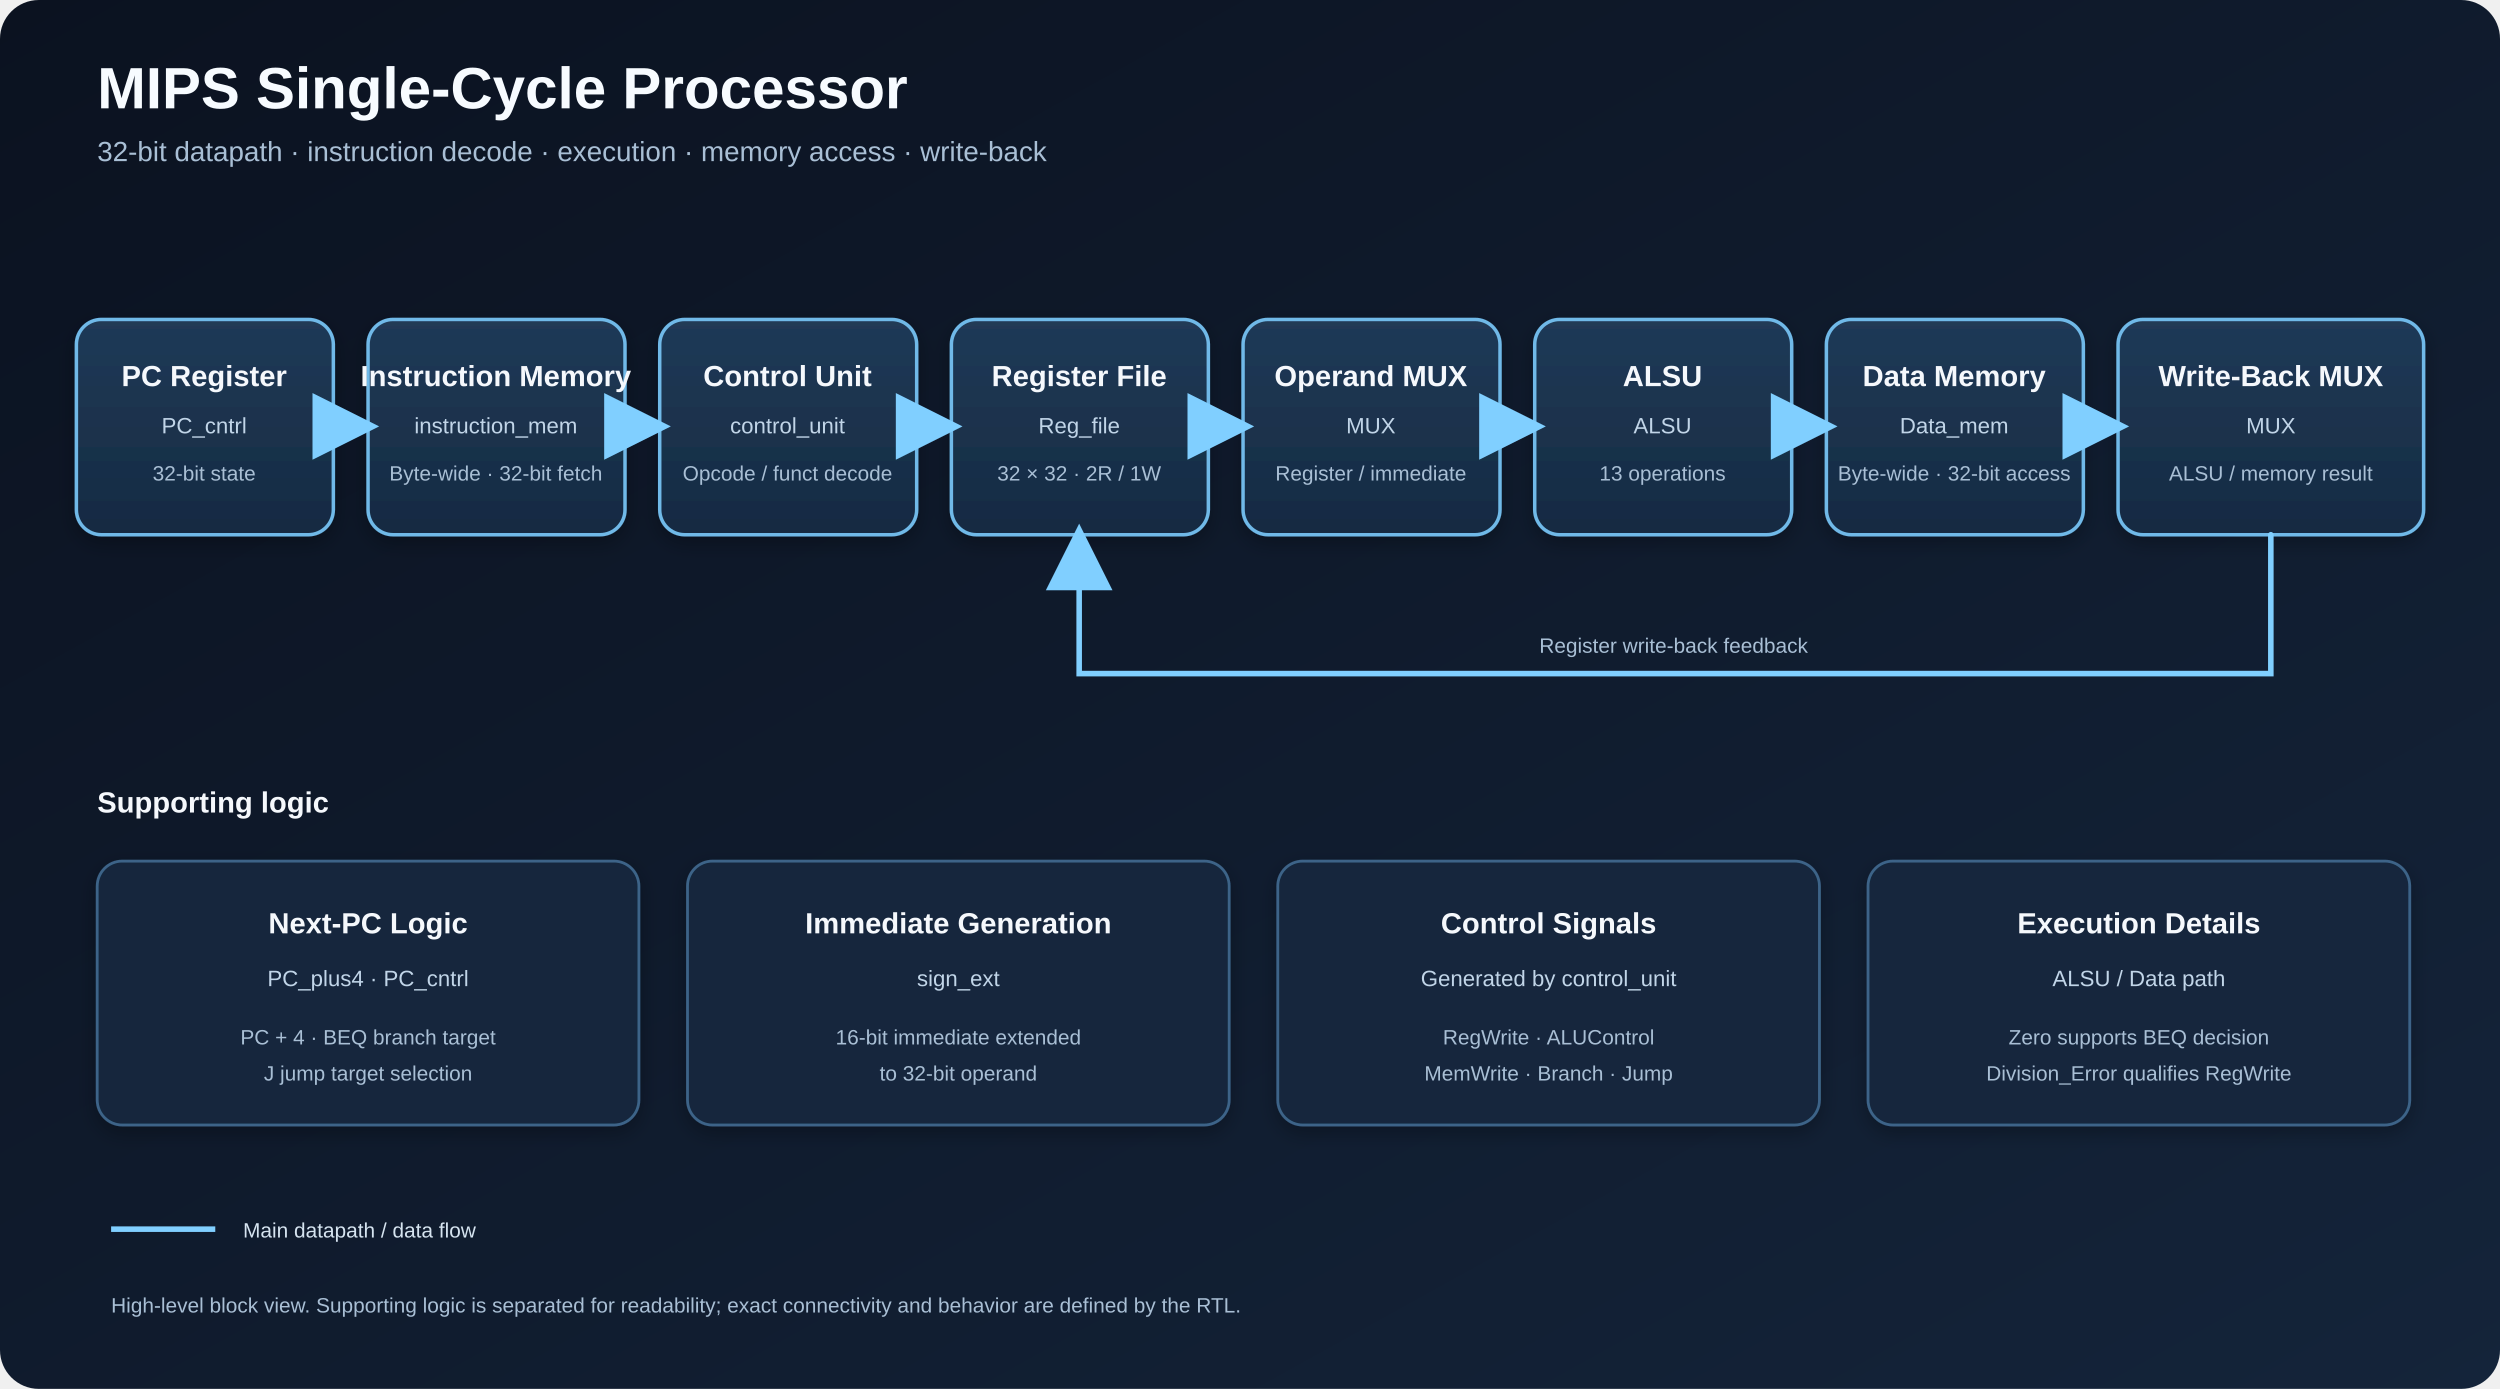
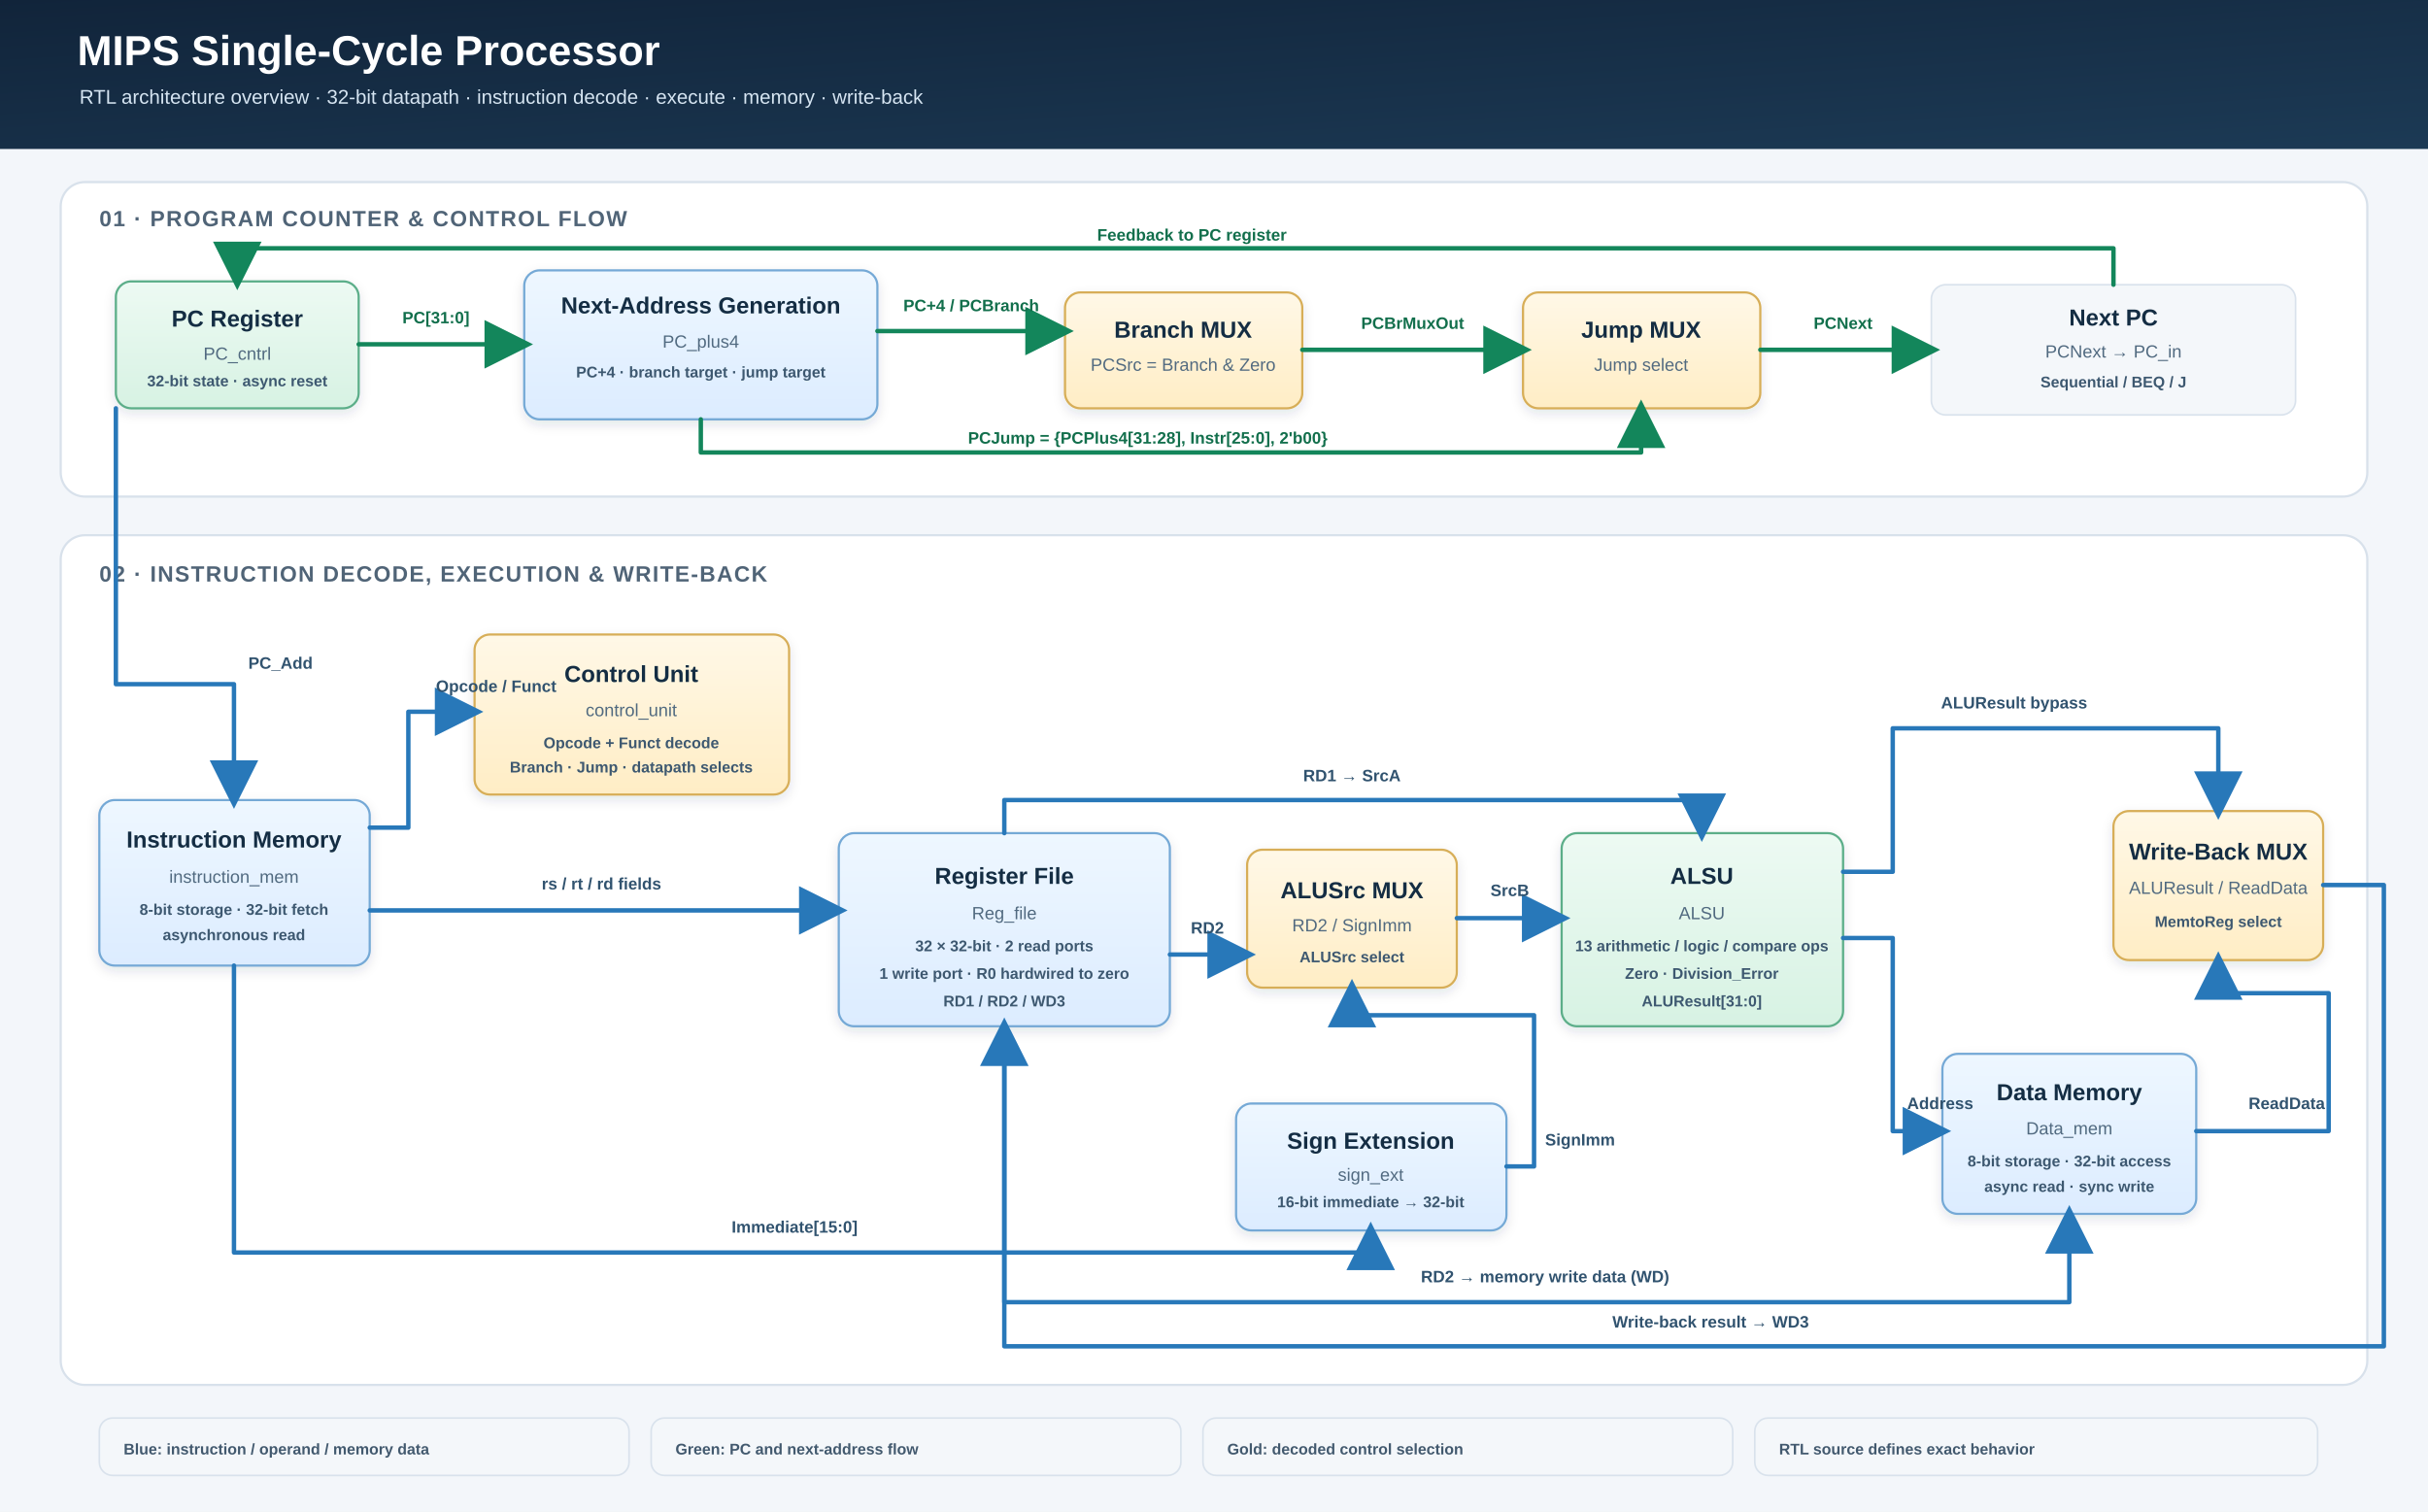
- <svg xmlns="http://www.w3.org/2000/svg" width="1800" height="1000" viewBox="0 0 1800 1000">
+ <svg xmlns="http://www.w3.org/2000/svg" width="2200" height="1370" viewBox="0 0 2200 1370">
  <defs>
-     <linearGradient id="bg" x1="0" y1="0" x2="1" y2="1">
-       <stop stop-color="#0b1220" />
-       <stop offset="1" stop-color="#14243a" />
+     <linearGradient id="header" x1="0" y1="0" x2="1" y2="1">
+       <stop offset="0" stop-color="#11243a" />
+       <stop offset="1" stop-color="#1c3a55" />
    </linearGradient>
-     <linearGradient id="card" x1="0" y1="0" x2="0" y2="1">
-       <stop stop-color="#203a57" />
-       <stop offset="1" stop-color="#152a42" />
+     <linearGradient id="blue" x1="0" y1="0" x2="0" y2="1">
+       <stop offset="0" stop-color="#eef7ff" />
+       <stop offset="1" stop-color="#dcecff" />
    </linearGradient>
-     <filter id="shadow" x="-15%" y="-15%" width="130%" height="140%">
-       <feDropShadow dx="0" dy="5" stdDeviation="7" flood-color="#000" flood-opacity=".28" />
+     <linearGradient id="gold" x1="0" y1="0" x2="0" y2="1">
+       <stop offset="0" stop-color="#fff8e7" />
+       <stop offset="1" stop-color="#ffedc5" />
+     </linearGradient>
+     <linearGradient id="green" x1="0" y1="0" x2="0" y2="1">
+       <stop offset="0" stop-color="#edfaf3" />
+       <stop offset="1" stop-color="#d7f2e3" />
+     </linearGradient>
+     <filter id="shadow" x="-15%" y="-20%" width="130%" height="145%">
+       <feDropShadow dx="0" dy="4" stdDeviation="5" flood-color="#25384a" flood-opacity=".12" />
    </filter>
-     <marker id="arr" markerWidth="12" markerHeight="12" refX="10" refY="6" orient="auto">
-       <path d="M0 0L12 6L0 12Z" fill="#80cfff" />
+     <marker id="dataArrow" markerWidth="11" markerHeight="11" refX="9" refY="5.5" orient="auto">
+       <path d="M0 0L11 5.5L0 11Z" fill="#2878b9" />
+     </marker>
+     <marker id="pcArrow" markerWidth="11" markerHeight="11" refX="9" refY="5.5" orient="auto">
+       <path d="M0 0L11 5.5L0 11Z" fill="#13865b" />
    </marker>
    <style>
-  .title{font:700 42px Arial,sans-serif;fill:#f7fbff}.sub{font:400 20px Arial,sans-serif;fill:#a9bfd5}
-  .head{font:700 21px Arial,sans-serif;fill:#f5f8fc}.mod{font:16px Arial,sans-serif;fill:#c1d5e8}.desc{font:15px Arial,sans-serif;fill:#a9bfd5}
-  .small{font:15px Arial,sans-serif;fill:#d6e4f0}.wire{fill:none;stroke:#80cfff;stroke-width:4;marker-end:url(#arr);stroke-linecap:round}
-  .panel{fill:#13273d;stroke:#3c6488;stroke-width:2}
-  </style>
+ .bg{fill:#f3f6fa}.panel{fill:#fff;stroke:#d8e1eb;stroke-width:2}.panelTitle{font:700 20px Arial,sans-serif;letter-spacing:1.2px;fill:#506477}
+ .mainTitle{font:700 38px Arial,sans-serif;fill:#fff}.subTitle{font:400 18px Arial,sans-serif;fill:#d6e5f2}
+ .node{stroke-width:2;filter:url(#shadow)}.nodeTitle{font:700 21px Arial,sans-serif;fill:#142d43}.nodeSub{font:400 16px Arial,sans-serif;fill:#516a80}.nodeNote{font:600 14px Arial,sans-serif;fill:#3d5870}
+ .data{fill:none;stroke:#2878b9;stroke-width:4;stroke-linecap:round;stroke-linejoin:round;marker-end:url(#dataArrow)}
+ .pc{fill:none;stroke:#13865b;stroke-width:4;stroke-linecap:round;stroke-linejoin:round;marker-end:url(#pcArrow)}
+ .label{font:600 15px Arial,sans-serif;fill:#31536f}.pcLabel{font:600 15px Arial,sans-serif;fill:#126f4c}
+ .chip{fill:#f4f7fa;stroke:#d9e2ec;stroke-width:1.5}.chipText{font:600 14px Arial,sans-serif;fill:#42596e}
+ </style>
  </defs>
-   <rect width="1800" height="1000" rx="28" fill="url(#bg)" />
-   <text x="70" y="78" class="title">MIPS Single-Cycle Processor</text>
-   <text x="70" y="116" class="sub">32-bit datapath · instruction decode · execution · memory access · write-back</text>
-   <g filter="url(#shadow)">
-     <rect x="55" y="230" width="185" height="155" rx="18" fill="url(#card)" stroke="#70b9e8" stroke-width="2.5" />
-     <rect x="265" y="230" width="185" height="155" rx="18" fill="url(#card)" stroke="#70b9e8" stroke-width="2.5" />
-     <rect x="475" y="230" width="185" height="155" rx="18" fill="url(#card)" stroke="#70b9e8" stroke-width="2.5" />
-     <rect x="685" y="230" width="185" height="155" rx="18" fill="url(#card)" stroke="#70b9e8" stroke-width="2.5" />
-     <rect x="895" y="230" width="185" height="155" rx="18" fill="url(#card)" stroke="#70b9e8" stroke-width="2.5" />
-     <rect x="1105" y="230" width="185" height="155" rx="18" fill="url(#card)" stroke="#70b9e8" stroke-width="2.5" />
-     <rect x="1315" y="230" width="185" height="155" rx="18" fill="url(#card)" stroke="#70b9e8" stroke-width="2.5" />
-     <rect x="1525" y="230" width="220" height="155" rx="18" fill="url(#card)" stroke="#70b9e8" stroke-width="2.5" />
+   <rect class="bg" width="2200" height="1370" />
+   <rect width="2200" height="135" fill="url(#header)" />
+   <text x="70" y="59" class="mainTitle">MIPS Single-Cycle Processor</text>
+   <text x="72" y="94" class="subTitle">RTL architecture overview · 32-bit datapath · instruction decode · execute · memory · write-back</text>
+   <rect class="panel" x="55" y="165" width="2090" height="285" rx="22" />
+   <text class="panelTitle" x="90" y="205">01  ·  PROGRAM COUNTER &amp; CONTROL FLOW</text>
+   <g>
+     <rect class="node" x="105" y="255" width="220" height="115" rx="14" fill="url(#green)" stroke="#5cae89" />
+     <text class="nodeTitle" x="215" y="296" text-anchor="middle">PC Register</text>
+     <text class="nodeSub" x="215" y="326" text-anchor="middle">PC_cntrl</text>
+     <text class="nodeNote" x="215" y="350" text-anchor="middle">32-bit state · async reset</text>
+     <rect class="node" x="475" y="245" width="320" height="135" rx="14" fill="url(#blue)" stroke="#75a9d6" />
+     <text class="nodeTitle" x="635" y="284" text-anchor="middle">Next-Address Generation</text>
+     <text class="nodeSub" x="635" y="315" text-anchor="middle">PC_plus4</text>
+     <text class="nodeNote" x="635" y="342" text-anchor="middle">PC+4 · branch target · jump target</text>
+     <rect class="node" x="965" y="265" width="215" height="105" rx="14" fill="url(#gold)" stroke="#d7ae58" />
+     <text class="nodeTitle" x="1072" y="306" text-anchor="middle">Branch MUX</text>
+     <text class="nodeSub" x="1072" y="336" text-anchor="middle">PCSrc = Branch &amp; Zero</text>
+     <rect class="node" x="1380" y="265" width="215" height="105" rx="14" fill="url(#gold)" stroke="#d7ae58" />
+     <text class="nodeTitle" x="1487" y="306" text-anchor="middle">Jump MUX</text>
+     <text class="nodeSub" x="1487" y="336" text-anchor="middle">Jump select</text>
+     <rect class="chip" x="1750" y="258" width="330" height="118" rx="13" />
+     <text class="nodeTitle" x="1915" y="295" text-anchor="middle">Next PC</text>
+     <text class="nodeSub" x="1915" y="324" text-anchor="middle">PCNext → PC_in</text>
+     <text class="nodeNote" x="1915" y="351" text-anchor="middle">Sequential / BEQ / J</text>
  </g>
-   <g text-anchor="middle">
-     <text x="147" y="278" class="head">PC Register</text>
-     <text x="147" y="312" class="mod">PC_cntrl</text>
-     <text x="147" y="346" class="desc">32-bit state</text>
-     <text x="357" y="278" class="head">Instruction Memory</text>
-     <text x="357" y="312" class="mod">instruction_mem</text>
-     <text x="357" y="346" class="desc">Byte-wide · 32-bit fetch</text>
-     <text x="567" y="278" class="head">Control Unit</text>
-     <text x="567" y="312" class="mod">control_unit</text>
-     <text x="567" y="346" class="desc">Opcode / funct decode</text>
-     <text x="777" y="278" class="head">Register File</text>
-     <text x="777" y="312" class="mod">Reg_file</text>
-     <text x="777" y="346" class="desc">32 × 32 · 2R / 1W</text>
-     <text x="987" y="278" class="head">Operand MUX</text>
-     <text x="987" y="312" class="mod">MUX</text>
-     <text x="987" y="346" class="desc">Register / immediate</text>
-     <text x="1197" y="278" class="head">ALSU</text>
-     <text x="1197" y="312" class="mod">ALSU</text>
-     <text x="1197" y="346" class="desc">13 operations</text>
-     <text x="1407" y="278" class="head">Data Memory</text>
-     <text x="1407" y="312" class="mod">Data_mem</text>
-     <text x="1407" y="346" class="desc">Byte-wide · 32-bit access</text>
-     <text x="1635" y="278" class="head">Write-Back MUX</text>
-     <text x="1635" y="312" class="mod">MUX</text>
-     <text x="1635" y="346" class="desc">ALSU / memory result</text>
+   <path class="pc" d="M325 312 H475" />
+   <text class="pcLabel" x="395" y="293" text-anchor="middle">PC[31:0]</text>
+   <path class="pc" d="M795 300 H965" />
+   <text class="pcLabel" x="880" y="282" text-anchor="middle">PC+4 / PCBranch</text>
+   <path class="pc" d="M1180 317 H1380" />
+   <text class="pcLabel" x="1280" y="298" text-anchor="middle">PCBrMuxOut</text>
+   <path class="pc" d="M1595 317 H1750" />
+   <text class="pcLabel" x="1670" y="298" text-anchor="middle">PCNext</text>
+   <path class="pc" d="M635 380 V410 H1487 V370" />
+   <text class="pcLabel" x="1040" y="402" text-anchor="middle">PCJump = {PCPlus4[31:28], Instr[25:0], 2'b00}</text>
+   <path class="pc" d="M1915 258 V225 H215 V255" />
+   <text class="pcLabel" x="1080" y="218" text-anchor="middle">Feedback to PC register</text>
+   <rect class="panel" x="55" y="485" width="2090" height="770" rx="22" />
+   <text class="panelTitle" x="90" y="527">02  ·  INSTRUCTION DECODE, EXECUTION &amp; WRITE-BACK</text>
+   <g>
+     <rect class="node" x="90" y="725" width="245" height="150" rx="14" fill="url(#blue)" stroke="#75a9d6" />
+     <text class="nodeTitle" x="212" y="768" text-anchor="middle">Instruction Memory</text>
+     <text class="nodeSub" x="212" y="800" text-anchor="middle">instruction_mem</text>
+     <text class="nodeNote" x="212" y="829" text-anchor="middle">8-bit storage · 32-bit fetch</text>
+     <text class="nodeNote" x="212" y="852" text-anchor="middle">asynchronous read</text>
+     <rect class="node" x="430" y="575" width="285" height="145" rx="14" fill="url(#gold)" stroke="#d7ae58" />
+     <text class="nodeTitle" x="572" y="618" text-anchor="middle">Control Unit</text>
+     <text class="nodeSub" x="572" y="649" text-anchor="middle">control_unit</text>
+     <text class="nodeNote" x="572" y="678" text-anchor="middle">Opcode + Funct decode</text>
+     <text class="nodeNote" x="572" y="700" text-anchor="middle">Branch · Jump · datapath selects</text>
+     <rect class="node" x="760" y="755" width="300" height="175" rx="14" fill="url(#blue)" stroke="#75a9d6" />
+     <text class="nodeTitle" x="910" y="801" text-anchor="middle">Register File</text>
+     <text class="nodeSub" x="910" y="833" text-anchor="middle">Reg_file</text>
+     <text class="nodeNote" x="910" y="862" text-anchor="middle">32 × 32-bit · 2 read ports</text>
+     <text class="nodeNote" x="910" y="887" text-anchor="middle">1 write port · R0 hardwired to zero</text>
+     <text class="nodeNote" x="910" y="912" text-anchor="middle">RD1 / RD2 / WD3</text>
+     <rect class="node" x="1120" y="1000" width="245" height="115" rx="14" fill="url(#blue)" stroke="#75a9d6" />
+     <text class="nodeTitle" x="1242" y="1041" text-anchor="middle">Sign Extension</text>
+     <text class="nodeSub" x="1242" y="1070" text-anchor="middle">sign_ext</text>
+     <text class="nodeNote" x="1242" y="1094" text-anchor="middle">16-bit immediate → 32-bit</text>
+     <rect class="node" x="1130" y="770" width="190" height="125" rx="14" fill="url(#gold)" stroke="#d7ae58" />
+     <text class="nodeTitle" x="1225" y="814" text-anchor="middle">ALUSrc MUX</text>
+     <text class="nodeSub" x="1225" y="844" text-anchor="middle">RD2 / SignImm</text>
+     <text class="nodeNote" x="1225" y="872" text-anchor="middle">ALUSrc select</text>
+     <rect class="node" x="1415" y="755" width="255" height="175" rx="14" fill="url(#green)" stroke="#5cae89" />
+     <text class="nodeTitle" x="1542" y="801" text-anchor="middle">ALSU</text>
+     <text class="nodeSub" x="1542" y="833" text-anchor="middle">ALSU</text>
+     <text class="nodeNote" x="1542" y="862" text-anchor="middle">13 arithmetic / logic / compare ops</text>
+     <text class="nodeNote" x="1542" y="887" text-anchor="middle">Zero · Division_Error</text>
+     <text class="nodeNote" x="1542" y="912" text-anchor="middle">ALUResult[31:0]</text>
+     <rect class="node" x="1760" y="955" width="230" height="145" rx="14" fill="url(#blue)" stroke="#75a9d6" />
+     <text class="nodeTitle" x="1875" y="997" text-anchor="middle">Data Memory</text>
+     <text class="nodeSub" x="1875" y="1028" text-anchor="middle">Data_mem</text>
+     <text class="nodeNote" x="1875" y="1057" text-anchor="middle">8-bit storage · 32-bit access</text>
+     <text class="nodeNote" x="1875" y="1080" text-anchor="middle">async read · sync write</text>
+     <rect class="node" x="1915" y="735" width="190" height="135" rx="14" fill="url(#gold)" stroke="#d7ae58" />
+     <text class="nodeTitle" x="2010" y="779" text-anchor="middle">Write-Back MUX</text>
+     <text class="nodeSub" x="2010" y="810" text-anchor="middle">ALUResult / ReadData</text>
+     <text class="nodeNote" x="2010" y="840" text-anchor="middle">MemtoReg select</text>
  </g>
-   <path class="wire" d="M240 307H265" />
-   <path class="wire" d="M450 307H475" />
-   <path class="wire" d="M660 307H685" />
-   <path class="wire" d="M870 307H895" />
-   <path class="wire" d="M1080 307H1105" />
-   <path class="wire" d="M1290 307H1315" />
-   <path class="wire" d="M1500 307H1525" />
-   <path class="wire" d="M1635 385V485H777V385" />
-   <text x="1205" y="470" class="desc" text-anchor="middle">Register write-back feedback</text>
-   <text x="70" y="585" class="head">Supporting logic</text>
-   <g filter="url(#shadow)">
-     <rect x="70" y="620" width="390" height="190" rx="18" class="panel" />
-     <rect x="495" y="620" width="390" height="190" rx="18" class="panel" />
-     <rect x="920" y="620" width="390" height="190" rx="18" class="panel" />
-     <rect x="1345" y="620" width="390" height="190" rx="18" class="panel" />
-   </g>
-   <g text-anchor="middle">
-     <text x="265" y="672" class="head">Next-PC Logic</text>
-     <text x="265" y="710" class="mod">PC_plus4 · PC_cntrl</text>
-     <text x="265" y="752" class="desc">PC + 4 · BEQ branch target</text>
-     <text x="265" y="778" class="desc">J jump target selection</text>
-     <text x="690" y="672" class="head">Immediate Generation</text>
-     <text x="690" y="710" class="mod">sign_ext</text>
-     <text x="690" y="752" class="desc">16-bit immediate extended</text>
-     <text x="690" y="778" class="desc">to 32-bit operand</text>
-     <text x="1115" y="672" class="head">Control Signals</text>
-     <text x="1115" y="710" class="mod">Generated by control_unit</text>
-     <text x="1115" y="752" class="desc">RegWrite · ALUControl</text>
-     <text x="1115" y="778" class="desc">MemWrite · Branch · Jump</text>
-     <text x="1540" y="672" class="head">Execution Details</text>
-     <text x="1540" y="710" class="mod">ALSU / Data path</text>
-     <text x="1540" y="752" class="desc">Zero supports BEQ decision</text>
-     <text x="1540" y="778" class="desc">Division_Error qualifies RegWrite</text>
-   </g>
-   <line x1="80" y1="885" x2="155" y2="885" stroke="#80cfff" stroke-width="4" />
-   <text x="175" y="891" class="small">Main datapath / data flow</text>
-   <text x="80" y="945" class="desc">High-level block view. Supporting logic is separated for readability; exact connectivity and behavior are defined by the RTL.</text>
+   <path class="data" d="M105 370 V620 H212 V725" />
+   <text class="label" x="225" y="606">PC_Add</text>
+   <path class="data" d="M335 750 H370 V645 H430" />
+   <text class="label" x="395" y="627">Opcode / Funct</text>
+   <path class="data" d="M335 825 H760" />
+   <text class="label" x="545" y="806" text-anchor="middle">rs / rt / rd fields</text>
+   <path class="data" d="M212 875 V1135 H1242 V1115" />
+   <text class="label" x="720" y="1117" text-anchor="middle">Immediate[15:0]</text>
+   <path class="data" d="M910 755 V725 H1542 V755" />
+   <text class="label" x="1225" y="708" text-anchor="middle">RD1 → SrcA</text>
+   <path class="data" d="M1060 865 H1130" />
+   <text class="label" x="1094" y="846" text-anchor="middle">RD2</text>
+   <path class="data" d="M1365 1057 H1390 V920 H1225 V895" />
+   <text class="label" x="1400" y="1038">SignImm</text>
+   <path class="data" d="M1320 832 H1415" />
+   <text class="label" x="1368" y="812" text-anchor="middle">SrcB</text>
+   <path class="data" d="M1670 850 H1715 V1025 H1760" />
+   <text class="label" x="1728" y="1005">Address</text>
+   <path class="data" d="M1670 790 H1715 V660 H2010 V735" />
+   <text class="label" x="1825" y="642" text-anchor="middle">ALUResult bypass</text>
+   <path class="data" d="M1990 1025 H2110 V900 H2010 V870" />
+   <text class="label" x="2072" y="1005" text-anchor="middle">ReadData</text>
+   <path class="data" d="M910 930 V1180 H1875 V1100" />
+   <text class="label" x="1400" y="1162" text-anchor="middle">RD2 → memory write data (WD)</text>
+   <path class="data" d="M2105 802 H2160 V1220 H910 V930" />
+   <text class="label" x="1550" y="1203" text-anchor="middle">Write-back result → WD3</text>
+   <rect class="chip" x="90" y="1285" width="480" height="52" rx="12" />
+   <text class="chipText" x="112" y="1318">Blue: instruction / operand / memory data</text>
+   <rect class="chip" x="590" y="1285" width="480" height="52" rx="12" />
+   <text class="chipText" x="612" y="1318">Green: PC and next-address flow</text>
+   <rect class="chip" x="1090" y="1285" width="480" height="52" rx="12" />
+   <text class="chipText" x="1112" y="1318">Gold: decoded control selection</text>
+   <rect class="chip" x="1590" y="1285" width="510" height="52" rx="12" />
+   <text class="chipText" x="1612" y="1318">RTL source defines exact behavior</text>
</svg>
